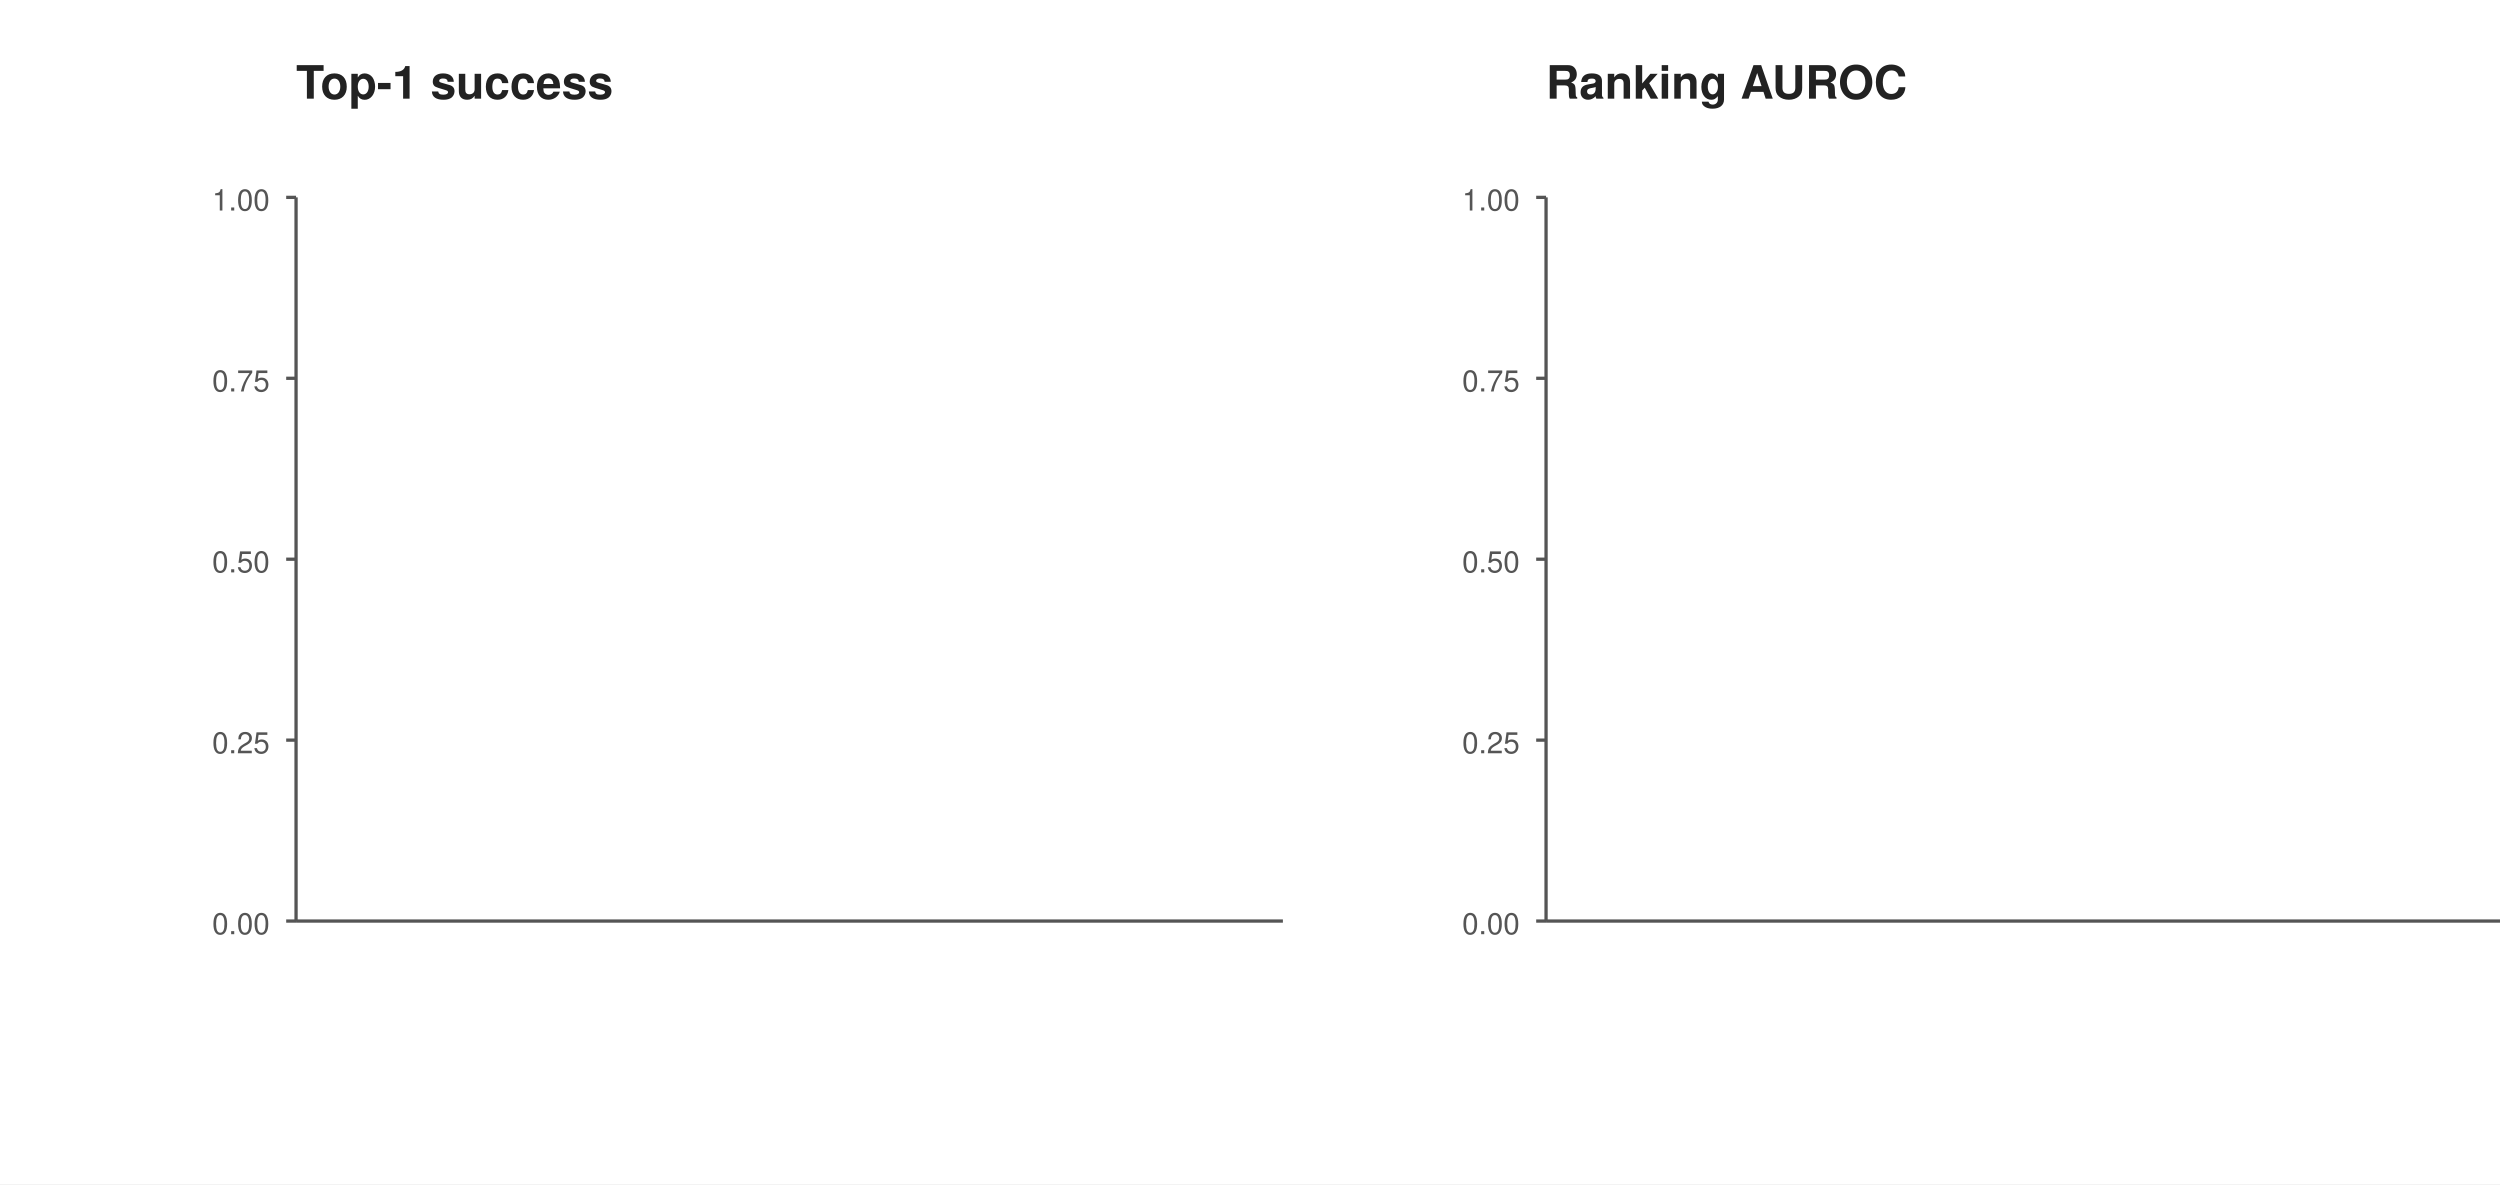
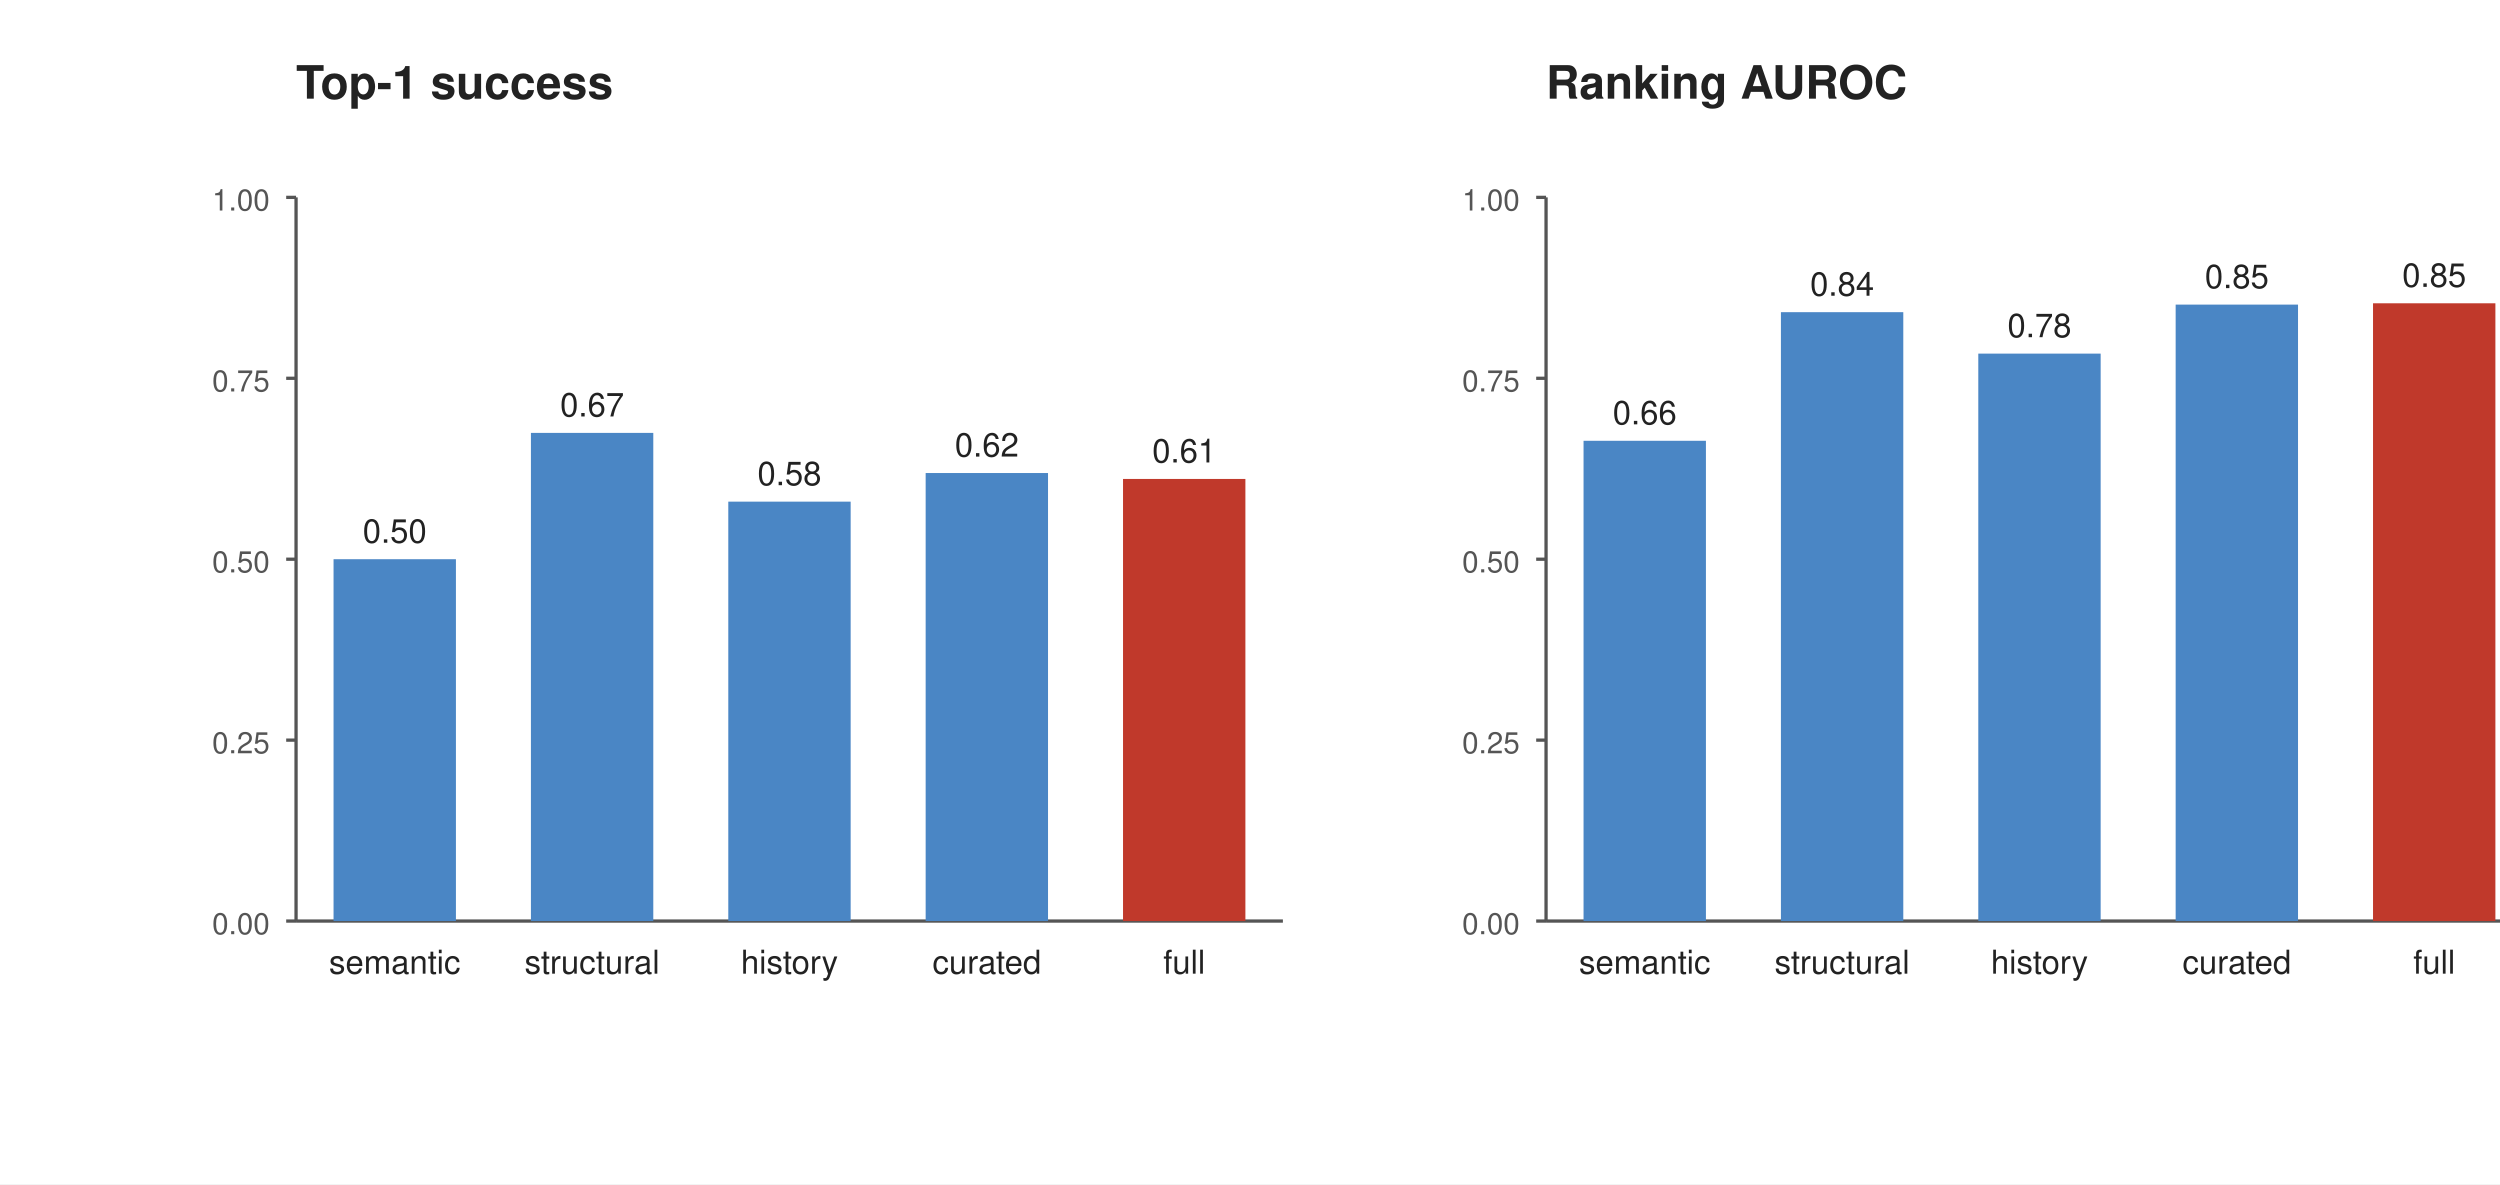
<svg xmlns="http://www.w3.org/2000/svg" width="760" height="360" viewBox="0 0 760 360" font-family="Helvetica, Arial, sans-serif">
  <rect width="760" height="360" fill="#ffffff" />
  <text x="90.0" y="30.0" font-size="14" text-anchor="start" font-weight="bold" fill="#222">Top-1 success</text>
  <line x1="90.0" y1="280.0" x2="390.0" y2="280.0" stroke="#555" stroke-width="1.0" />
  <line x1="90.0" y1="60.0" x2="90.0" y2="280.0" stroke="#555" stroke-width="1.0" />
+   <rect x="101.4" y="170.0" width="37.2" height="110.0" rx="0" fill="#4a86c5" stroke="none" />
+   <text x="120.0" y="165.0" font-size="10" text-anchor="middle" font-weight="normal" fill="#222">0.50</text>
+   <text x="120.0" y="296.0" font-size="10" text-anchor="middle" font-weight="normal" fill="#222">semantic</text>
+   <rect x="161.4" y="131.6" width="37.2" height="148.4" rx="0" fill="#4a86c5" stroke="none" />
+   <text x="180.0" y="126.6" font-size="10" text-anchor="middle" font-weight="normal" fill="#222">0.67</text>
+   <text x="180.0" y="296.0" font-size="10" text-anchor="middle" font-weight="normal" fill="#222">structural</text>
+   <rect x="221.4" y="152.5" width="37.2" height="127.5" rx="0" fill="#4a86c5" stroke="none" />
+   <text x="240.0" y="147.5" font-size="10" text-anchor="middle" font-weight="normal" fill="#222">0.58</text>
+   <text x="240.0" y="296.0" font-size="10" text-anchor="middle" font-weight="normal" fill="#222">history</text>
+   <rect x="281.4" y="143.8" width="37.2" height="136.2" rx="0" fill="#4a86c5" stroke="none" />
+   <text x="300.0" y="138.8" font-size="10" text-anchor="middle" font-weight="normal" fill="#222">0.62</text>
+   <text x="300.0" y="296.0" font-size="10" text-anchor="middle" font-weight="normal" fill="#222">curated</text>
+   <rect x="341.4" y="145.6" width="37.2" height="134.4" rx="0" fill="#c0392b" stroke="none" />
+   <text x="360.0" y="140.6" font-size="10" text-anchor="middle" font-weight="normal" fill="#222">0.61</text>
+   <text x="360.0" y="296.0" font-size="10" text-anchor="middle" font-weight="normal" fill="#222">full</text>
  <line x1="87.0" y1="280.0" x2="90.0" y2="280.0" stroke="#555" stroke-width="1.0" />
  <text x="82.0" y="284.0" font-size="9" text-anchor="end" font-weight="normal" fill="#555">0.00</text>
  <line x1="87.0" y1="225.0" x2="90.0" y2="225.0" stroke="#555" stroke-width="1.0" />
  <text x="82.0" y="229.0" font-size="9" text-anchor="end" font-weight="normal" fill="#555">0.25</text>
  <line x1="87.0" y1="170.0" x2="90.0" y2="170.0" stroke="#555" stroke-width="1.0" />
  <text x="82.0" y="174.0" font-size="9" text-anchor="end" font-weight="normal" fill="#555">0.50</text>
  <line x1="87.0" y1="115.0" x2="90.0" y2="115.0" stroke="#555" stroke-width="1.0" />
  <text x="82.0" y="119.0" font-size="9" text-anchor="end" font-weight="normal" fill="#555">0.75</text>
  <line x1="87.0" y1="60.0" x2="90.0" y2="60.0" stroke="#555" stroke-width="1.0" />
  <text x="82.0" y="64.0" font-size="9" text-anchor="end" font-weight="normal" fill="#555">1.00</text>
  <text x="470.0" y="30.0" font-size="14" text-anchor="start" font-weight="bold" fill="#222">Ranking AUROC</text>
  <line x1="470.0" y1="280.0" x2="770.0" y2="280.0" stroke="#555" stroke-width="1.0" />
  <line x1="470.0" y1="60.0" x2="470.0" y2="280.0" stroke="#555" stroke-width="1.0" />
+   <rect x="481.4" y="134.0" width="37.2" height="146.0" rx="0" fill="#4a86c5" stroke="none" />
+   <text x="500.0" y="129.0" font-size="10" text-anchor="middle" font-weight="normal" fill="#222">0.66</text>
+   <text x="500.0" y="296.0" font-size="10" text-anchor="middle" font-weight="normal" fill="#222">semantic</text>
+   <rect x="541.4" y="94.9" width="37.2" height="185.1" rx="0" fill="#4a86c5" stroke="none" />
+   <text x="560.0" y="89.9" font-size="10" text-anchor="middle" font-weight="normal" fill="#222">0.84</text>
+   <text x="560.0" y="296.0" font-size="10" text-anchor="middle" font-weight="normal" fill="#222">structural</text>
+   <rect x="601.4" y="107.5" width="37.2" height="172.5" rx="0" fill="#4a86c5" stroke="none" />
+   <text x="620.0" y="102.5" font-size="10" text-anchor="middle" font-weight="normal" fill="#222">0.78</text>
+   <text x="620.0" y="296.0" font-size="10" text-anchor="middle" font-weight="normal" fill="#222">history</text>
+   <rect x="661.4" y="92.6" width="37.2" height="187.4" rx="0" fill="#4a86c5" stroke="none" />
+   <text x="680.0" y="87.6" font-size="10" text-anchor="middle" font-weight="normal" fill="#222">0.85</text>
+   <text x="680.0" y="296.0" font-size="10" text-anchor="middle" font-weight="normal" fill="#222">curated</text>
+   <rect x="721.4" y="92.2" width="37.2" height="187.8" rx="0" fill="#c0392b" stroke="none" />
+   <text x="740.0" y="87.2" font-size="10" text-anchor="middle" font-weight="normal" fill="#222">0.85</text>
+   <text x="740.0" y="296.0" font-size="10" text-anchor="middle" font-weight="normal" fill="#222">full</text>
  <line x1="467.0" y1="280.0" x2="470.0" y2="280.0" stroke="#555" stroke-width="1.0" />
  <text x="462.0" y="284.0" font-size="9" text-anchor="end" font-weight="normal" fill="#555">0.00</text>
  <line x1="467.0" y1="225.0" x2="470.0" y2="225.0" stroke="#555" stroke-width="1.0" />
  <text x="462.0" y="229.0" font-size="9" text-anchor="end" font-weight="normal" fill="#555">0.25</text>
  <line x1="467.0" y1="170.0" x2="470.0" y2="170.0" stroke="#555" stroke-width="1.0" />
  <text x="462.0" y="174.0" font-size="9" text-anchor="end" font-weight="normal" fill="#555">0.50</text>
  <line x1="467.0" y1="115.0" x2="470.0" y2="115.0" stroke="#555" stroke-width="1.0" />
  <text x="462.0" y="119.0" font-size="9" text-anchor="end" font-weight="normal" fill="#555">0.75</text>
  <line x1="467.0" y1="60.0" x2="470.0" y2="60.0" stroke="#555" stroke-width="1.0" />
  <text x="462.0" y="64.0" font-size="9" text-anchor="end" font-weight="normal" fill="#555">1.00</text>
</svg>
